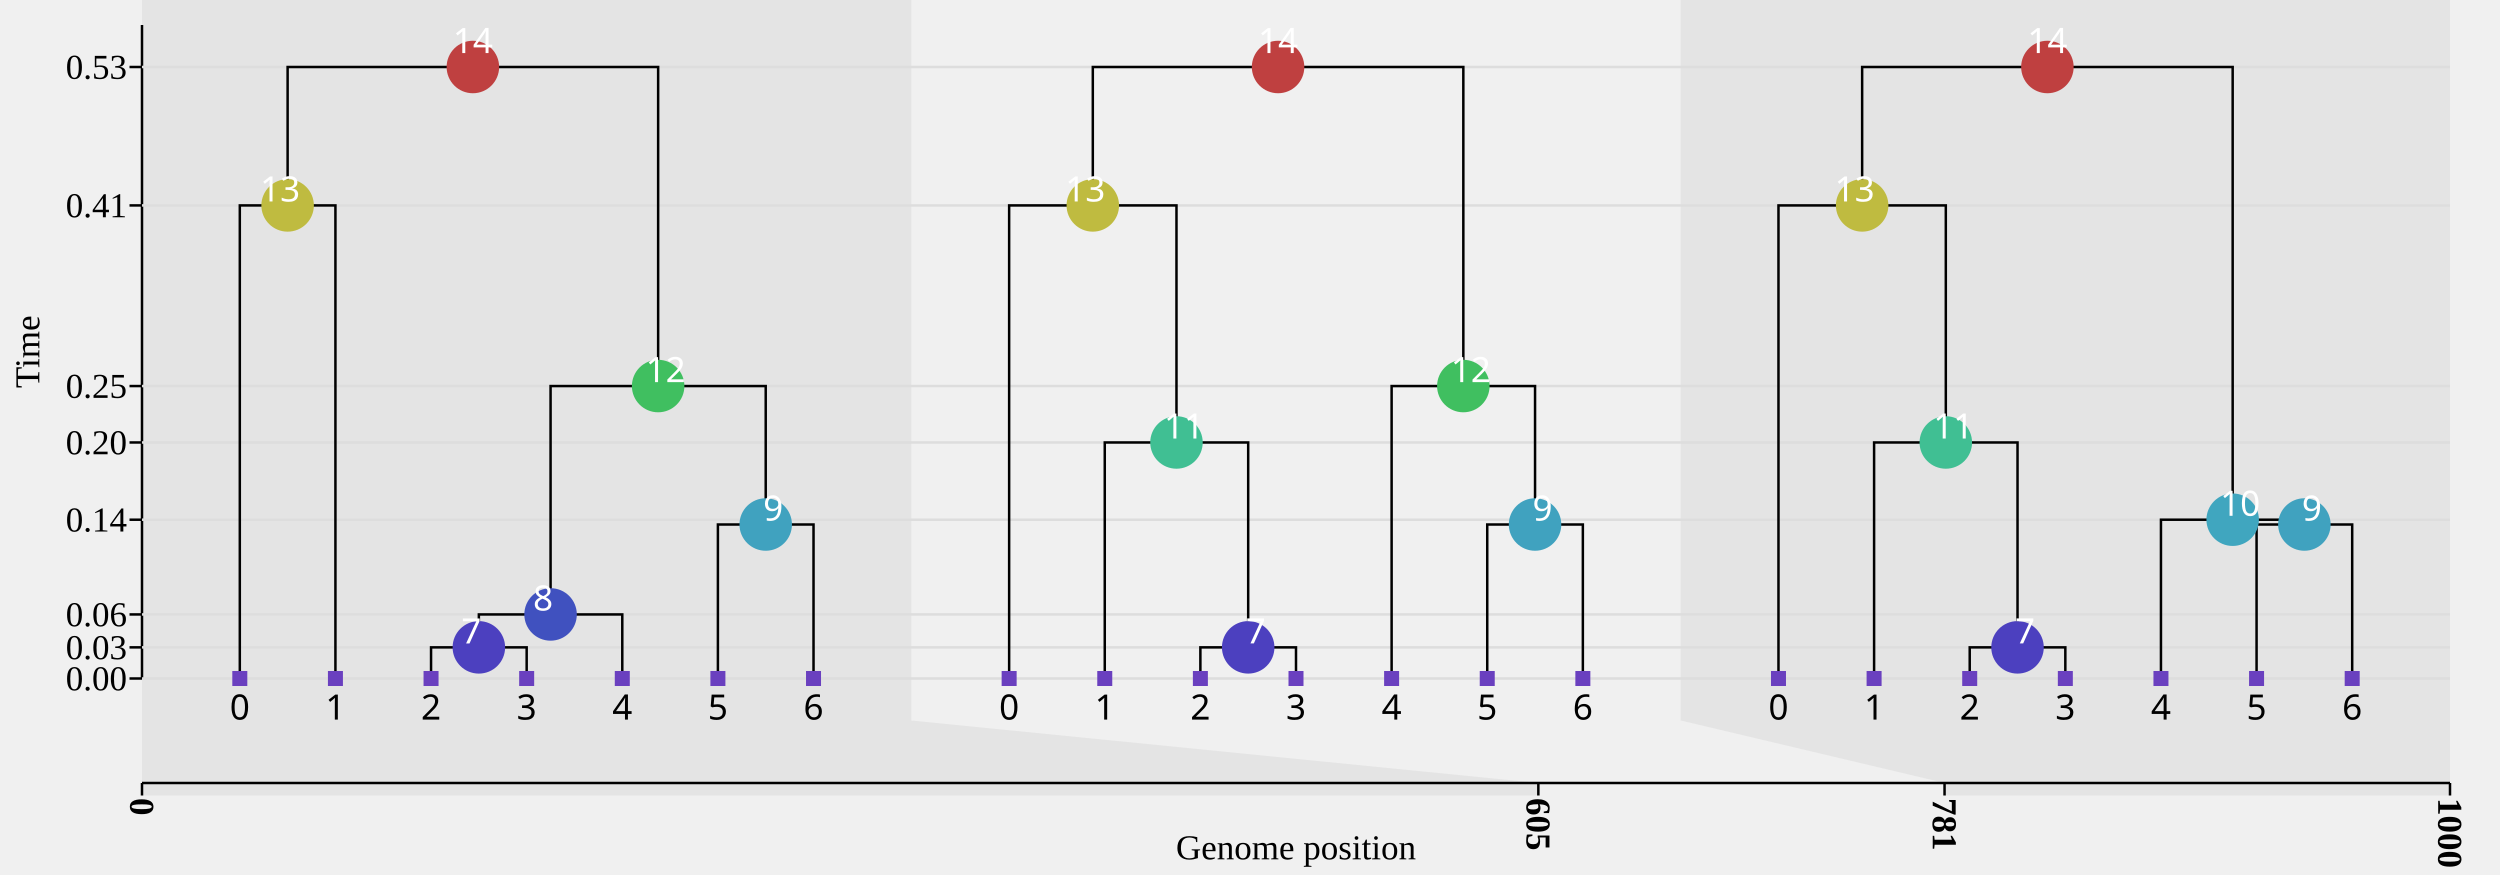
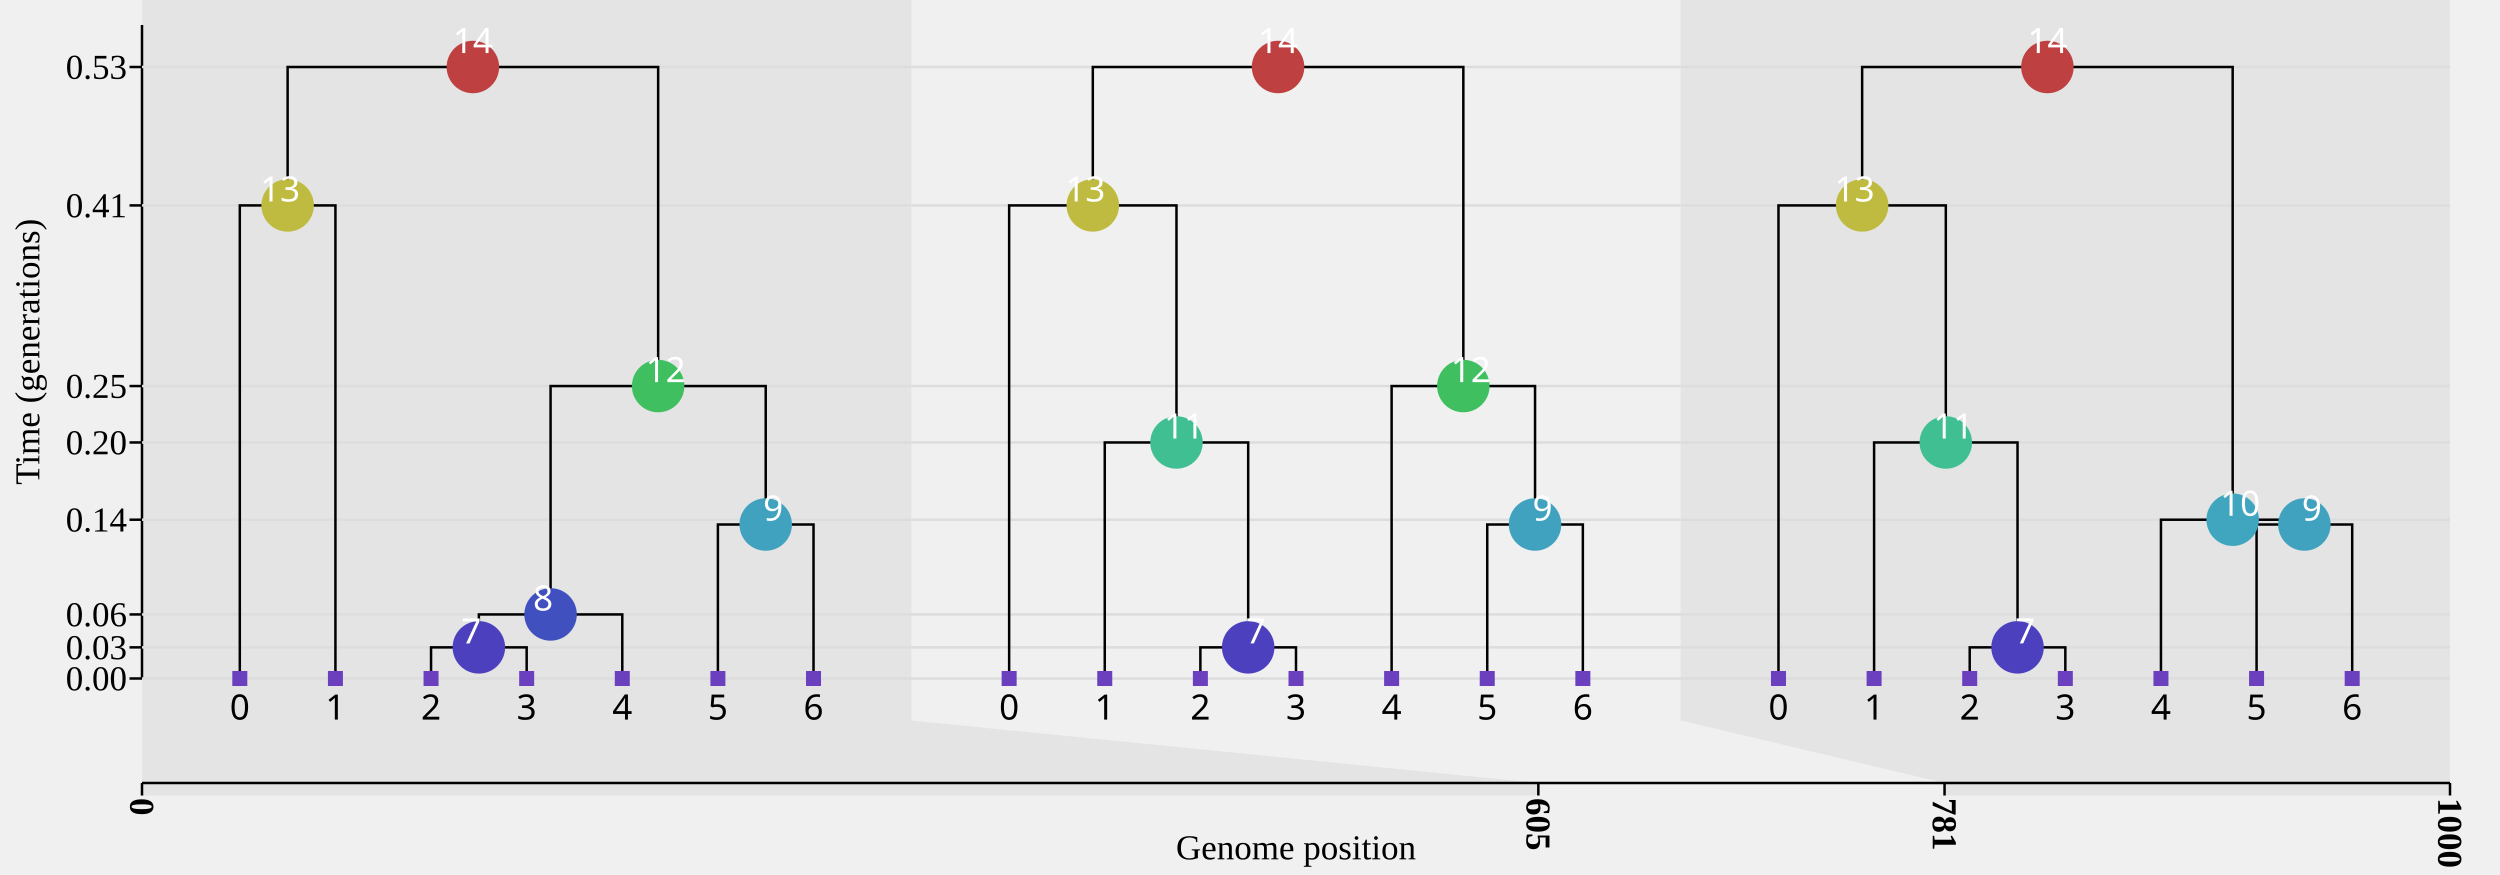
<svg xmlns="http://www.w3.org/2000/svg" baseProfile="full" height="350" version="1.1" width="1000">
  <defs>
    <style type="text/css">.background path {fill: #808080; fill-opacity: 0}.background path:nth-child(odd) {fill-opacity: .1}.axes {font-size: 14px}.x-axis .tick .lab {font-weight: bold; dominant-baseline: hanging}.axes, .tree {font-size: 14px; text-anchor: middle}.axes line, .edge {stroke: black; fill: none}.y-axis .grid {stroke: #FAFAFA}.node &gt; .sym {fill: black; stroke: none}.site &gt; .sym {stroke: black}.mut text {fill: red; font-style: italic}.mut.extra text {fill: hotpink}.mut line {fill: none; stroke: none}.mut .sym {fill: none; stroke: red}.mut.extra .sym {stroke: hotpink}.node .mut .sym {stroke-width: 1.5px}.tree text, .tree-sequence text {dominant-baseline: central}.plotbox .lab.lft {text-anchor: end}.plotbox .lab.rgt {text-anchor: start}.tree .lab {font-family: sans-serif}.x-axis .tick .lab {text-anchor: start; dominant-baseline: central; transform: rotate(90deg)}.y-axis .grid {stroke: #DDDDDD}.tree :not(.leaf).node &gt; .lab  {transform: translate(0,0); text-anchor:middle; fill: white}.tree :not(.leaf).node &gt; .sym {transform: scale(3.5)}.tree .n0 &gt; .sym {fill: hsl(260, 50%, 50%)}.tree .n1 &gt; .sym {fill: hsl(260, 50%, 50%)}.tree .n2 &gt; .sym {fill: hsl(260, 50%, 50%)}.tree .n3 &gt; .sym {fill: hsl(260, 50%, 50%)}.tree .n4 &gt; .sym {fill: hsl(260, 50%, 50%)}.tree .n5 &gt; .sym {fill: hsl(260, 50%, 50%)}.tree .n6 &gt; .sym {fill: hsl(260, 50%, 50%)}.tree .n7 &gt; .sym {fill: hsl(246, 50%, 50%)}.tree .n8 &gt; .sym {fill: hsl(232, 50%, 50%)}.tree .n9 &gt; .sym {fill: hsl(194, 50%, 50%)}.tree .n10 &gt; .sym {fill: hsl(192, 50%, 50%)}.tree .n11 &gt; .sym {fill: hsl(159, 50%, 50%)}.tree .n12 &gt; .sym {fill: hsl(135, 50%, 50%)}.tree .n13 &gt; .sym {fill: hsl(58, 50%, 50%)}.tree .n14 &gt; .sym {fill: hsl(0, 50%, 50%)}</style>
  </defs>
  <g class="tree-sequence">
    <g class="background">
      <path d="M56.8,0 l307.733,0 l0,288.2 l250.803,25 l0,5 l-558.536,0 l0,-5 l0,-25 l0,-288.2z" />
      <path d="M364.533,0 l307.733,0 l0,288.2 l105.553,25 l0,5 l-162.483,0 l0,-5 l-250.803,-25 l0,-288.2z" />
      <path d="M672.267,0 l307.733,0 l0,288.2 l0,25 l0,5 l-202.181,0 l0,-5 l-105.553,-25 l0,-288.2z" />
    </g>
    <g class="axes">
      <g class="x-axis">
        <g transform="translate(518.4 350)">
          <text class="lab" text-anchor="middle" transform="translate(0 -11)">Genome position</text>
        </g>
        <line x1="56.8" x2="980" y1="313.2" y2="313.2" />
        <g class="ticks">
          <g class="tick" transform="translate(56.8 313.2)">
            <line x1="0" x2="0" y1="0" y2="5" />
            <g transform="translate(0 6)">
              <text class="lab">0</text>
            </g>
          </g>
          <g class="tick" transform="translate(615.336 313.2)">
            <line x1="0" x2="0" y1="0" y2="5" />
            <g transform="translate(0 6)">
              <text class="lab">605</text>
            </g>
          </g>
          <g class="tick" transform="translate(777.819 313.2)">
            <line x1="0" x2="0" y1="0" y2="5" />
            <g transform="translate(0 6)">
              <text class="lab">781</text>
            </g>
          </g>
          <g class="tick" transform="translate(980 313.2)">
            <line x1="0" x2="0" y1="0" y2="5" />
            <g transform="translate(0 6)">
              <text class="lab">1000</text>
            </g>
          </g>
        </g>
      </g>
      <g class="y-axis">
        <g transform="translate(0 140.7)">
-           <text class="lab" text-anchor="middle" transform="translate(11) rotate(-90)">Time</text>
+           <text class="lab" text-anchor="middle" transform="translate(11) rotate(-90)">Time (generations)</text>
        </g>
        <line x1="56.8" x2="56.8" y1="271.4" y2="10" />
        <g class="ticks">
          <g class="tick" transform="translate(56.8 271.4)">
            <line class="grid" x1="0" x2="923.2" y1="0" y2="0" />
            <line x1="0" x2="-5" y1="0" y2="0" />
            <g transform="translate(-6 0)">
              <text class="lab" text-anchor="end">0.00</text>
            </g>
          </g>
          <g class="tick" transform="translate(56.8 258.943)">
            <line class="grid" x1="0" x2="923.2" y1="0" y2="0" />
            <line x1="0" x2="-5" y1="0" y2="0" />
            <g transform="translate(-6 0)">
              <text class="lab" text-anchor="end">0.03</text>
            </g>
          </g>
          <g class="tick" transform="translate(56.8 245.775)">
            <line class="grid" x1="0" x2="923.2" y1="0" y2="0" />
            <line x1="0" x2="-5" y1="0" y2="0" />
            <g transform="translate(-6 0)">
              <text class="lab" text-anchor="end">0.06</text>
            </g>
          </g>
          <g class="tick" transform="translate(56.8 207.884)">
            <line class="grid" x1="0" x2="923.2" y1="0" y2="0" />
            <line x1="0" x2="-5" y1="0" y2="0" />
            <g transform="translate(-6 0)">
              <text class="lab" text-anchor="end">0.14</text>
            </g>
          </g>
          <g class="tick" transform="translate(56.8 176.988)">
            <line class="grid" x1="0" x2="923.2" y1="0" y2="0" />
            <line x1="0" x2="-5" y1="0" y2="0" />
            <g transform="translate(-6 0)">
              <text class="lab" text-anchor="end">0.20</text>
            </g>
          </g>
          <g class="tick" transform="translate(56.8 154.421)">
            <line class="grid" x1="0" x2="923.2" y1="0" y2="0" />
            <line x1="0" x2="-5" y1="0" y2="0" />
            <g transform="translate(-6 0)">
              <text class="lab" text-anchor="end">0.25</text>
            </g>
          </g>
          <g class="tick" transform="translate(56.8 82.1667)">
            <line class="grid" x1="0" x2="923.2" y1="0" y2="0" />
            <line x1="0" x2="-5" y1="0" y2="0" />
            <g transform="translate(-6 0)">
              <text class="lab" text-anchor="end">0.41</text>
            </g>
          </g>
          <g class="tick" transform="translate(56.8 26.8)">
            <line class="grid" x1="0" x2="923.2" y1="0" y2="0" />
            <line x1="0" x2="-5" y1="0" y2="0" />
            <g transform="translate(-6 0)">
              <text class="lab" text-anchor="end">0.53</text>
            </g>
          </g>
        </g>
      </g>
    </g>
    <g class="plotbox trees">
      <g class="tree t0" transform="translate(56.8 0)">
        <g class="plotbox">
          <g class="c2 node n14 p0 root" transform="translate(132.352 26.8)">
            <g class="a14 c2 node n12 p0" transform="translate(74.1048 127.621)">
              <g class="a12 c2 node n8 p0" transform="translate(-43.0286 91.3548)">
                <g class="a8 i4 leaf node n4 p0 sample" transform="translate(28.6857 25.6246)">
                  <path class="edge" d="M 0 0 V -25.625 H -28.686" />
                  <rect class="sym" height="6" width="6" x="-3" y="-3" />
                  <text class="lab" transform="translate(0 11)">4</text>
                </g>
                <g class="a8 c2 node n7 p0" transform="translate(-28.6857 13.1674)">
                  <g class="a7 i2 leaf node n2 p0 sample" transform="translate(-19.1238 12.4572)">
                    <path class="edge" d="M 0 0 V -12.457 H 19.124" />
                    <rect class="sym" height="6" width="6" x="-3" y="-3" />
                    <text class="lab" transform="translate(0 11)">2</text>
                  </g>
                  <g class="a7 i3 leaf node n3 p0 sample" transform="translate(19.1238 12.4572)">
                    <path class="edge" d="M 0 0 V -12.457 H -19.124" />
                    <rect class="sym" height="6" width="6" x="-3" y="-3" />
                    <text class="lab" transform="translate(0 11)">3</text>
                  </g>
                  <path class="edge" d="M 0 0 V -13.167 H 28.686" />
                  <circle class="sym" cx="0" cy="0" r="3" />
                  <text class="lab lft" transform="translate(-3 -7.0)">7</text>
                </g>
                <path class="edge" d="M 0 0 V -91.355 H 43.029" />
                <circle class="sym" cx="0" cy="0" r="3" />
                <text class="lab lft" transform="translate(-3 -7.0)">8</text>
              </g>
              <g class="a12 c2 node n9 p0" transform="translate(43.0286 55.382)">
                <g class="a9 i5 leaf node n5 p0 sample" transform="translate(-19.1238 61.5974)">
                  <path class="edge" d="M 0 0 V -61.597 H 19.124" />
                  <rect class="sym" height="6" width="6" x="-3" y="-3" />
                  <text class="lab" transform="translate(0 11)">5</text>
                </g>
                <g class="a9 i6 leaf node n6 p0 sample" transform="translate(19.1238 61.5974)">
                  <path class="edge" d="M 0 0 V -61.597 H -19.124" />
                  <rect class="sym" height="6" width="6" x="-3" y="-3" />
                  <text class="lab" transform="translate(0 11)">6</text>
                </g>
                <path class="edge" d="M 0 0 V -55.382 H -43.029" />
                <circle class="sym" cx="0" cy="0" r="3" />
                <text class="lab rgt" transform="translate(3 -7.0)">9</text>
              </g>
              <path class="edge" d="M 0 0 V -127.621 H -74.105" />
              <circle class="sym" cx="0" cy="0" r="3" />
              <text class="lab rgt" transform="translate(3 -7.0)">12</text>
            </g>
            <g class="a14 c2 node n13 p0" transform="translate(-74.1048 55.3667)">
              <g class="a13 i0 leaf node n0 p0 sample" transform="translate(-19.1238 189.233)">
                <path class="edge" d="M 0 0 V -189.233 H 19.124" />
                <rect class="sym" height="6" width="6" x="-3" y="-3" />
                <text class="lab" transform="translate(0 11)">0</text>
              </g>
              <g class="a13 i1 leaf node n1 p0 sample" transform="translate(19.1238 189.233)">
                <path class="edge" d="M 0 0 V -189.233 H -19.124" />
                <rect class="sym" height="6" width="6" x="-3" y="-3" />
                <text class="lab" transform="translate(0 11)">1</text>
              </g>
              <path class="edge" d="M 0 0 V -55.367 H 74.105" />
              <circle class="sym" cx="0" cy="0" r="3" />
              <text class="lab lft" transform="translate(-3 -7.0)">13</text>
            </g>
            <circle class="sym" cx="0" cy="0" r="3" />
            <text class="lab" transform="translate(0 -11)">14</text>
          </g>
        </g>
      </g>
      <g class="tree t1" transform="translate(364.533 0)">
        <g class="plotbox">
          <g class="c2 node n14 p0 root" transform="translate(146.695 26.8)">
            <g class="a14 c2 node n12 p0" transform="translate(74.1048 127.621)">
              <g class="a12 c2 node n9 p0" transform="translate(28.6857 55.382)">
                <g class="a9 i5 leaf node n5 p0 sample" transform="translate(-19.1238 61.5974)">
                  <path class="edge" d="M 0 0 V -61.597 H 19.124" />
                  <rect class="sym" height="6" width="6" x="-3" y="-3" />
                  <text class="lab" transform="translate(0 11)">5</text>
                </g>
                <g class="a9 i6 leaf node n6 p0 sample" transform="translate(19.1238 61.5974)">
                  <path class="edge" d="M 0 0 V -61.597 H -19.124" />
                  <rect class="sym" height="6" width="6" x="-3" y="-3" />
                  <text class="lab" transform="translate(0 11)">6</text>
                </g>
                <path class="edge" d="M 0 0 V -55.382 H -28.686" />
                <circle class="sym" cx="0" cy="0" r="3" />
                <text class="lab rgt" transform="translate(3 -7.0)">9</text>
              </g>
              <g class="a12 i4 leaf node n4 p0 sample" transform="translate(-28.6857 116.979)">
                <path class="edge" d="M 0 0 V -116.979 H 28.686" />
                <rect class="sym" height="6" width="6" x="-3" y="-3" />
                <text class="lab" transform="translate(0 11)">4</text>
              </g>
              <path class="edge" d="M 0 0 V -127.621 H -74.105" />
              <circle class="sym" cx="0" cy="0" r="3" />
              <text class="lab rgt" transform="translate(3 -7.0)">12</text>
            </g>
            <g class="a14 c2 node n13 p0" transform="translate(-74.1048 55.3667)">
              <g class="a13 i0 leaf node n0 p0 sample" transform="translate(-33.4667 189.233)">
                <path class="edge" d="M 0 0 V -189.233 H 33.467" />
                <rect class="sym" height="6" width="6" x="-3" y="-3" />
                <text class="lab" transform="translate(0 11)">0</text>
              </g>
              <g class="a13 c2 node n11 p0" transform="translate(33.4667 94.8217)">
                <g class="a11 i1 leaf node n1 p0 sample" transform="translate(-28.6857 94.4116)">
                  <path class="edge" d="M 0 0 V -94.412 H 28.686" />
                  <rect class="sym" height="6" width="6" x="-3" y="-3" />
                  <text class="lab" transform="translate(0 11)">1</text>
                </g>
                <g class="a11 c2 node n7 p0" transform="translate(28.6857 81.9544)">
                  <g class="a7 i2 leaf node n2 p0 sample" transform="translate(-19.1238 12.4572)">
                    <path class="edge" d="M 0 0 V -12.457 H 19.124" />
                    <rect class="sym" height="6" width="6" x="-3" y="-3" />
                    <text class="lab" transform="translate(0 11)">2</text>
                  </g>
                  <g class="a7 i3 leaf node n3 p0 sample" transform="translate(19.1238 12.4572)">
                    <path class="edge" d="M 0 0 V -12.457 H -19.124" />
                    <rect class="sym" height="6" width="6" x="-3" y="-3" />
                    <text class="lab" transform="translate(0 11)">3</text>
                  </g>
                  <path class="edge" d="M 0 0 V -81.954 H -28.686" />
                  <circle class="sym" cx="0" cy="0" r="3" />
                  <text class="lab rgt" transform="translate(3 -7.0)">7</text>
                </g>
                <path class="edge" d="M 0 0 V -94.822 H -33.467" />
                <circle class="sym" cx="0" cy="0" r="3" />
                <text class="lab rgt" transform="translate(3 -7.0)">11</text>
              </g>
              <path class="edge" d="M 0 0 V -55.367 H 74.105" />
              <circle class="sym" cx="0" cy="0" r="3" />
              <text class="lab lft" transform="translate(-3 -7.0)">13</text>
            </g>
            <circle class="sym" cx="0" cy="0" r="3" />
            <text class="lab" transform="translate(0 -11)">14</text>
          </g>
        </g>
      </g>
      <g class="tree t2" transform="translate(672.267 0)">
        <g class="plotbox">
          <g class="c2 node n14 p0 root" transform="translate(146.695 26.8)">
            <g class="a14 c2 node n13 p0" transform="translate(-74.1048 55.3667)">
              <g class="a13 i0 leaf node n0 p0 sample" transform="translate(-33.4667 189.233)">
                <path class="edge" d="M 0 0 V -189.233 H 33.467" />
                <rect class="sym" height="6" width="6" x="-3" y="-3" />
                <text class="lab" transform="translate(0 11)">0</text>
              </g>
              <g class="a13 c2 node n11 p0" transform="translate(33.4667 94.8217)">
                <g class="a11 i1 leaf node n1 p0 sample" transform="translate(-28.6857 94.4116)">
                  <path class="edge" d="M 0 0 V -94.412 H 28.686" />
                  <rect class="sym" height="6" width="6" x="-3" y="-3" />
                  <text class="lab" transform="translate(0 11)">1</text>
                </g>
                <g class="a11 c2 node n7 p0" transform="translate(28.6857 81.9544)">
                  <g class="a7 i2 leaf node n2 p0 sample" transform="translate(-19.1238 12.4572)">
                    <path class="edge" d="M 0 0 V -12.457 H 19.124" />
                    <rect class="sym" height="6" width="6" x="-3" y="-3" />
                    <text class="lab" transform="translate(0 11)">2</text>
                  </g>
                  <g class="a7 i3 leaf node n3 p0 sample" transform="translate(19.1238 12.4572)">
                    <path class="edge" d="M 0 0 V -12.457 H -19.124" />
                    <rect class="sym" height="6" width="6" x="-3" y="-3" />
                    <text class="lab" transform="translate(0 11)">3</text>
                  </g>
                  <path class="edge" d="M 0 0 V -81.954 H -28.686" />
                  <circle class="sym" cx="0" cy="0" r="3" />
                  <text class="lab rgt" transform="translate(3 -7.0)">7</text>
                </g>
                <path class="edge" d="M 0 0 V -94.822 H -33.467" />
                <circle class="sym" cx="0" cy="0" r="3" />
                <text class="lab rgt" transform="translate(3 -7.0)">11</text>
              </g>
              <path class="edge" d="M 0 0 V -55.367 H 74.105" />
              <circle class="sym" cx="0" cy="0" r="3" />
              <text class="lab lft" transform="translate(-3 -7.0)">13</text>
            </g>
            <g class="a14 c2 node n10 p0" transform="translate(74.1048 181.084)">
              <g class="a10 i4 leaf node n4 p0 sample" transform="translate(-28.6857 63.5158)">
                <path class="edge" d="M 0 0 V -63.516 H 28.686" />
                <rect class="sym" height="6" width="6" x="-3" y="-3" />
                <text class="lab" transform="translate(0 11)">4</text>
              </g>
              <g class="a10 c2 node n9 p0" transform="translate(28.6857 1.91843)">
                <g class="a9 i5 leaf node n5 p0 sample" transform="translate(-19.1238 61.5974)">
                  <path class="edge" d="M 0 0 V -61.597 H 19.124" />
                  <rect class="sym" height="6" width="6" x="-3" y="-3" />
                  <text class="lab" transform="translate(0 11)">5</text>
                </g>
                <g class="a9 i6 leaf node n6 p0 sample" transform="translate(19.1238 61.5974)">
                  <path class="edge" d="M 0 0 V -61.597 H -19.124" />
                  <rect class="sym" height="6" width="6" x="-3" y="-3" />
                  <text class="lab" transform="translate(0 11)">6</text>
                </g>
                <path class="edge" d="M 0 0 V -1.918 H -28.686" />
                <circle class="sym" cx="0" cy="0" r="3" />
                <text class="lab rgt" transform="translate(3 -7.0)">9</text>
              </g>
              <path class="edge" d="M 0 0 V -181.084 H -74.105" />
              <circle class="sym" cx="0" cy="0" r="3" />
              <text class="lab rgt" transform="translate(3 -7.0)">10</text>
            </g>
            <circle class="sym" cx="0" cy="0" r="3" />
            <text class="lab" transform="translate(0 -11)">14</text>
          </g>
        </g>
      </g>
    </g>
  </g>
</svg>
